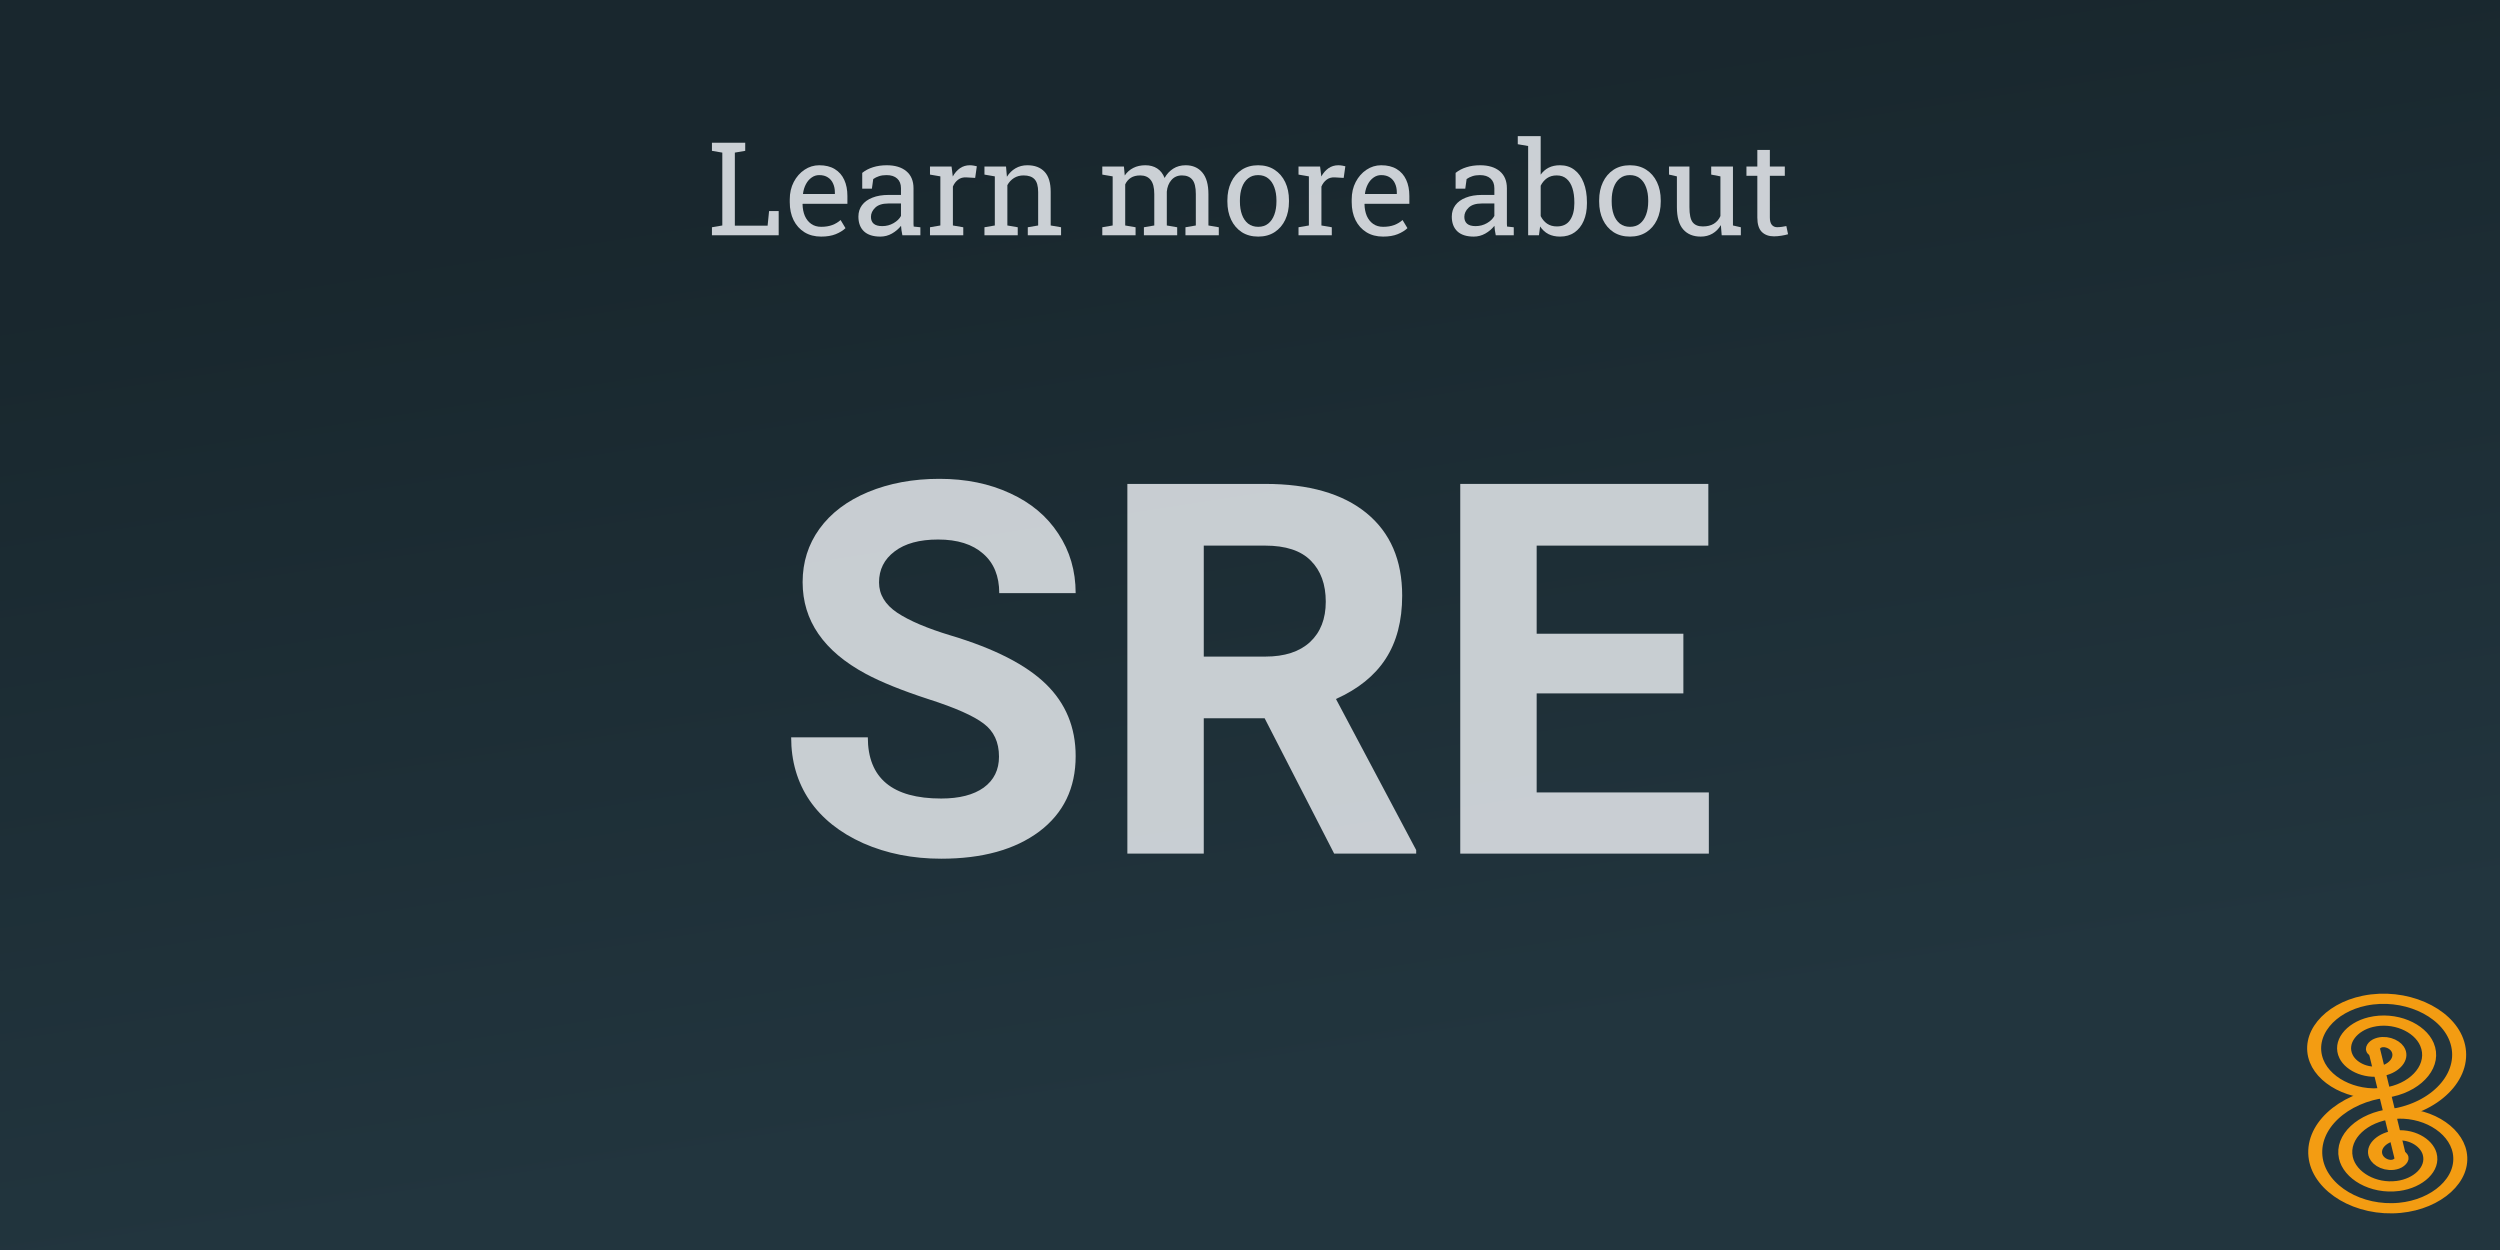
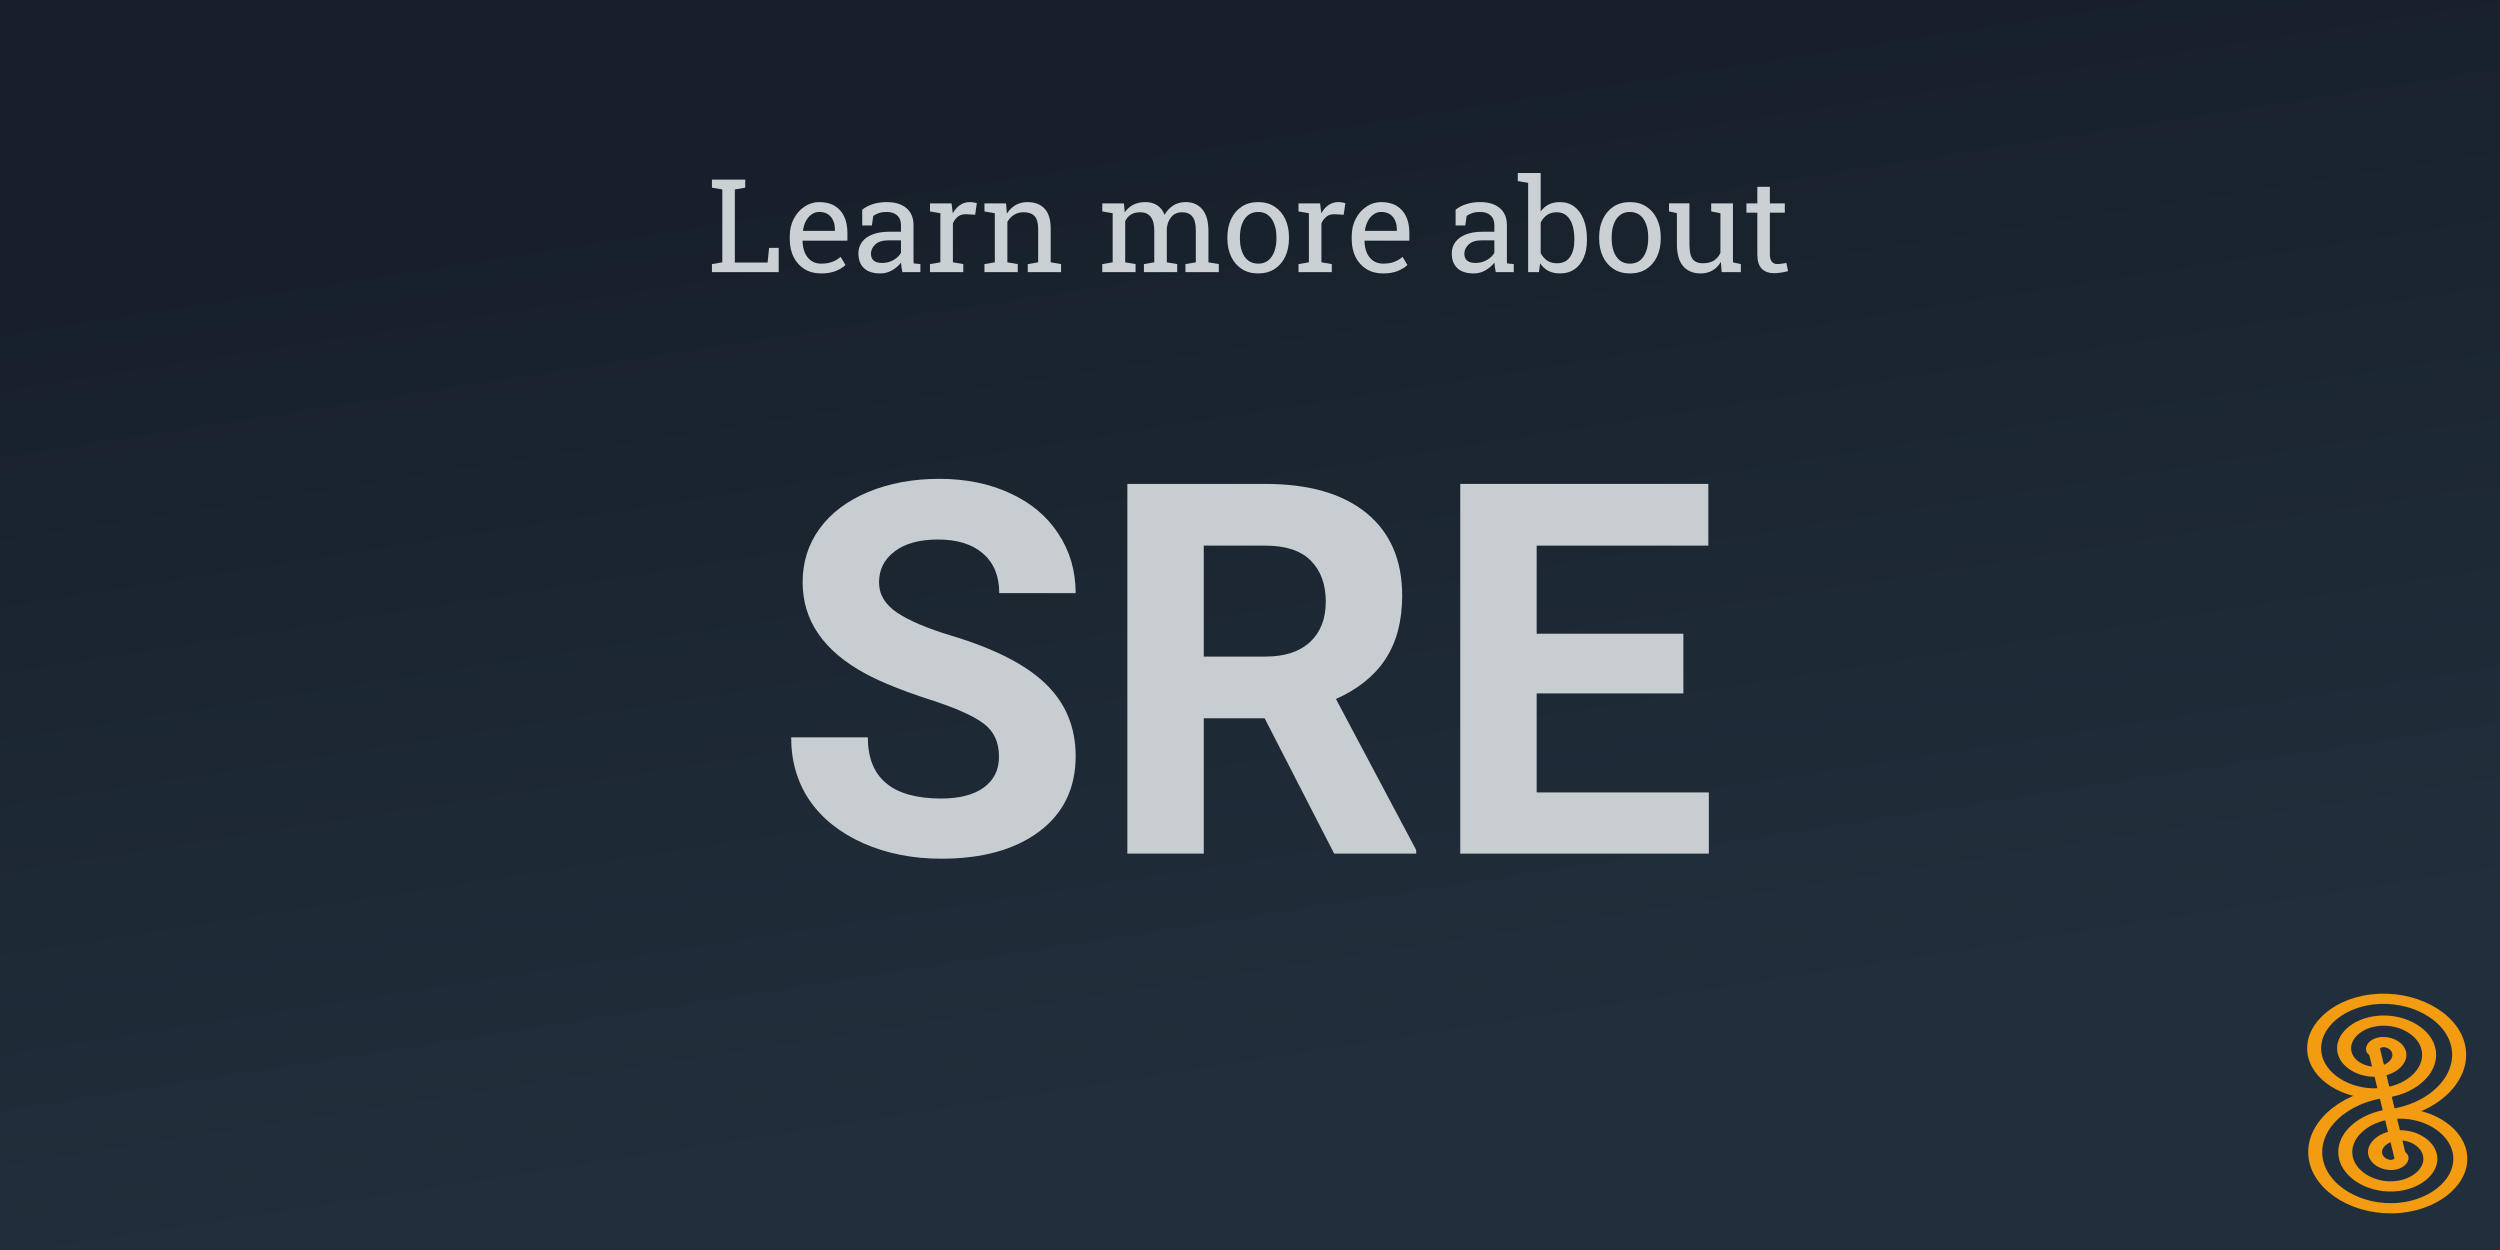
<svg xmlns="http://www.w3.org/2000/svg" xmlns:xlink="http://www.w3.org/1999/xlink" width="1024" height="512" viewBox="0 0 1024 512" id="svg2" version="1.1">
  <defs id="defs4">
    <linearGradient id="linearGradient4542">
      <stop style="stop-color:#ebedef;stop-opacity:1;" offset="0" id="stop4538" />
      <stop style="stop-color:#ebedef;stop-opacity:0;" offset="1" id="stop4540" />
    </linearGradient>
    <rect x="-53.125" y="1432.55" width="862.5" height="918.75" id="rect1298" />
    <linearGradient id="linearGradient5741">
-       <stop style="stop-color:#212f3c;stop-opacity:0.941" offset="0" id="stop5743" />
-       <stop style="stop-color:#17202a;stop-opacity:0.941" offset="1" id="stop5745" />
+       <stop style="stop-color:#212f3c;stop-opacity:1" offset="0" id="stop5743" />
+       <stop style="stop-color:#17202a;stop-opacity:1" offset="1" id="stop5745" />
    </linearGradient>
    <linearGradient xlink:href="#linearGradient5741" id="linearGradient5747" x1="553.625" y1="989.862" x2="491.688" y2="591.425" gradientUnits="userSpaceOnUse" gradientTransform="translate(1.062557,-1.312378)" />
    <linearGradient xlink:href="#linearGradient4542" id="linearGradient4544" x1="315.54" y1="637.812" x2="707.315" y2="637.812" gradientUnits="userSpaceOnUse" />
    <clipPath clipPathUnits="userSpaceOnUse" id="clipPath844">
      <g id="use846">
        <text transform="scale(1.001524,0.9984779)" id="text943" y="908.021" x="341.67" style="font-style:normal;font-weight:normal;font-size:96px;line-height:0%;font-family:sans-serif;letter-spacing:0px;word-spacing:0px;fill:#d6dbdf;fill-opacity:0.941;stroke:none;stroke-width:1px;stroke-linecap:butt;stroke-linejoin:miter;stroke-opacity:1" xml:space="preserve">
          <tspan style="font-style:normal;font-variant:normal;font-weight:bold;font-stretch:normal;font-size:229.333px;line-height:1.25;font-family:Impact;-inkscape-font-specification:'Impact Bold';fill:#d6dbdf;fill-opacity:0.941" y="908.021" x="341.67" id="tspan941">SRE</tspan>
        </text>
        <g aria-label="SRE" transform="scale(1.001524,0.9984779)" style="font-style:normal;font-weight:normal;font-size:96px;line-height:0%;font-family:sans-serif;letter-spacing:0px;word-spacing:0px;fill:#d6dbdf;fill-opacity:0.941;stroke:none;stroke-width:1px;stroke-linecap:butt;stroke-linejoin:miter;stroke-opacity:1" id="g951">
          <path d="m 450.961,781.597 h -43.784 v -13.438 q 0,-9.406 -1.68,-11.982 -1.68,-2.576 -5.599,-2.576 -4.255,0 -6.495,3.471 -2.128,3.471 -2.128,10.526 0,9.07 2.464,13.661 2.352,4.591 13.326,11.086 31.466,18.701 39.641,30.682 8.174,11.982 8.174,38.633 0,19.372 -4.591,28.555 -4.479,9.182 -17.469,15.453 -12.99,6.159 -30.234,6.159 -18.924,0 -32.362,-7.167 -13.326,-7.167 -17.469,-18.253 -4.143,-11.086 -4.143,-31.466 v -11.87 h 43.784 v 22.06 q 0,10.19 1.792,13.102 1.904,2.911 6.607,2.911 4.703,0 6.943,-3.695 2.352,-3.695 2.352,-10.974 0,-16.013 -4.367,-20.94 -4.479,-4.927 -22.06,-16.461 -17.581,-11.646 -23.292,-16.909 -5.711,-5.263 -9.518,-14.557 -3.695,-9.294 -3.695,-23.74 0,-20.828 5.263,-30.458 5.375,-9.63 17.245,-15.005 11.87,-5.487 28.667,-5.487 18.365,0 31.242,5.935 12.99,5.935 17.133,15.005 4.255,8.958 4.255,30.57 z" style="font-style:normal;font-variant:normal;font-weight:bold;font-stretch:normal;font-size:229.333px;line-height:1.25;font-family:Impact;-inkscape-font-specification:'Impact Bold';fill:#d6dbdf;fill-opacity:0.941" id="path945" />
          <path d="m 469.662,726.727 h 33.37 q 33.37,0 45.128,2.576 11.87,2.576 19.26,13.214 7.503,10.526 7.503,33.706 0,21.164 -5.263,28.443 -5.263,7.279 -20.716,8.734 13.997,3.471 18.812,9.294 4.815,5.823 5.935,10.75 1.232,4.815 1.232,26.763 v 47.815 H 531.138 v -60.245 q 0,-14.557 -2.352,-18.029 -2.24,-3.471 -11.982,-3.471 v 81.745 h -47.143 z m 47.143,31.018 v 40.312 q 7.951,0 11.086,-2.128 3.247,-2.24 3.247,-14.221 v -9.966 q 0,-8.622 -3.135,-11.31 -3.023,-2.688 -11.198,-2.688 z" style="font-style:normal;font-variant:normal;font-weight:bold;font-stretch:normal;font-size:229.333px;line-height:1.25;font-family:Impact;-inkscape-font-specification:'Impact Bold';fill:#d6dbdf;fill-opacity:0.941" id="path947" />
          <path d="m 593.175,726.727 h 78.609 v 36.281 h -31.466 v 34.378 h 29.451 v 34.49 h -29.451 v 39.865 h 34.602 v 36.281 h -81.745 z" style="font-style:normal;font-variant:normal;font-weight:bold;font-stretch:normal;font-size:229.333px;line-height:1.25;font-family:Impact;-inkscape-font-specification:'Impact Bold';fill:#d6dbdf;fill-opacity:0.941" id="path949" />
        </g>
        <text transform="scale(1.001524,0.9984779)" id="text955" y="1310.491" x="329.87" style="font-style:normal;font-weight:normal;font-size:96px;line-height:0%;font-family:sans-serif;letter-spacing:0px;word-spacing:0px;display:inline;opacity:0.98;fill:#11dbdf;fill-opacity:0.941;stroke:none;stroke-width:1px;stroke-linecap:butt;stroke-linejoin:miter;stroke-opacity:1" xml:space="preserve">
          <tspan style="font-style:normal;font-variant:normal;font-weight:bold;font-stretch:normal;font-size:229.333px;line-height:1.25;font-family:Impact;-inkscape-font-specification:'Impact Bold';fill:#11dbdf;fill-opacity:0.941" y="1310.491" x="329.87" id="tspan953">SRE</tspan>
        </text>
      </g>
    </clipPath>
  </defs>
  <g style="display:inline" id="layer1" transform="translate(0,-540.3622)">
-     <rect style="opacity:0.98;fill:#18dbdf;fill-opacity:0.941;stroke:#f39c12;stroke-opacity:1" id="rect906" width="775" height="398.438" x="128.125" y="1086.737" />
-     <rect style="opacity:1;fill:#22995f;fill-opacity:0.941;stroke:none;stroke-width:5;stroke-linecap:round;stroke-linejoin:round;stroke-miterlimit:4;stroke-dasharray:none;stroke-opacity:1" id="rect4164" width="1024" height="512" x="0" y="540.362" />
    <rect style="opacity:1;fill:url(#linearGradient5747);fill-opacity:1;stroke:none;stroke-width:5;stroke-linecap:round;stroke-linejoin:round;stroke-miterlimit:4;stroke-dasharray:none;stroke-opacity:1" id="rect4164-4" width="1024" height="512" x="0" y="540.362" />
+     <rect style="opacity:1;fill:#22995f;fill-opacity:0.941;stroke:none;stroke-width:5;stroke-linecap:round;stroke-linejoin:round;stroke-miterlimit:4;stroke-dasharray:none;stroke-opacity:1" id="rect4164" width="1024" height="512" x="4.226" y="1112.81" />
    <flowRoot xml:space="preserve" id="flowRoot4235" style="font-style:normal;font-weight:normal;line-height:0.01%;font-family:sans-serif;letter-spacing:0px;word-spacing:0px;fill:#000000;fill-opacity:1;stroke:none;stroke-width:1px;stroke-linecap:butt;stroke-linejoin:miter;stroke-opacity:1" transform="matrix(0.9989634,0,0,0.9974429,1.061456,1.381783)">
      <flowRegion id="flowRegion4237">
        <rect id="rect4239" width="218.75" height="14.062" x="150.781" y="642.969" />
      </flowRegion>
      <flowPara id="flowPara4241" style="font-size:10px;line-height:1.25"> </flowPara>
    </flowRoot>
    <g id="g939" style="stroke:#f39c12;stroke-opacity:1" transform="matrix(0.1631649,0,0,0.1631657,894.0443,776.1178)">
      <path transform="matrix(-0.754511,0,0,-0.549522,1101.41,1279.467)" d="m 818.156,151.407 c 16.665,7.973 6.716,31.188 -4.317,38.904 -24.432,17.085 -56.677,0.43 -68.529,-23.727 -18.856,-38.431 5.729,-82.951 43.136,-98.155 C 840.469,47.285 897.929,80.282 916.226,130.975 939.866,196.471 898.273,267.105 834.271,288.381 755.351,314.616 671.435,264.342 647.24,187.016 618.353,94.696 677.355,-2.563 768.014,-29.64 873.721,-61.213 984.359,6.547 1014.296,110.543 1048.576,229.629 972.041,353.671 854.703,386.451 722.244,423.455 584.781,338.131 549.17,207.448 509.431,61.619 603.552,-89.276 747.582,-127.71 c 9.036,-2.411 18.19,-4.381 27.418,-5.902" id="path881-7" style="fill:none;fill-opacity:1;fill-rule:evenodd;stroke:#f39c12;stroke-width:46.59;stroke-miterlimit:4;stroke-dasharray:none;stroke-opacity:1" />
      <text transform="scale(1.006766,0.9932794)" id="text3340-3" y="1527.291" x="689.023" style="font-style:normal;font-weight:normal;font-size:12.09px;line-height:0%;font-family:sans-serif;letter-spacing:0px;word-spacing:0px;fill:#000000;fill-opacity:1;stroke:#f39c12;stroke-width:30;stroke-linecap:butt;stroke-linejoin:miter;stroke-miterlimit:4;stroke-dasharray:none;stroke-opacity:1" xml:space="preserve">
        <tspan style="font-size:39.958px;line-height:1.25;stroke:#f39c12;stroke-width:30;stroke-miterlimit:4;stroke-dasharray:none;stroke-opacity:1" y="1527.291" x="689.023" id="tspan3342-6"> </tspan>
      </text>
      <path transform="matrix(0.754511,0,0,0.549522,1094.754,1224.256)" d="m -729.379,420.178 c 15.131,11.98 1.377,33.941 -11.812,40.296 -27.878,13.433 -58.409,-8.384 -66.912,-35.179 -13.306,-41.932 18.163,-83.597 58.546,-93.528 55.698,-13.697 109.024,27.941 120.144,81.912 14.294,69.383 -37.711,134.561 -105.279,146.759 -83.036,14.991 -160.156,-47.476 -173.375,-128.646 -15.744,-96.675 57.238,-185.787 152.012,-199.991 110.305,-16.531 211.442,66.998 226.607,175.379 17.341,123.931 -76.756,237.112 -198.746,253.222 -137.554,18.166 -262.794,-86.513 -279.838,-222.112 -18.395,-146.344 89.313,-280.992 233.033,-304.68" id="path881" style="fill:none;fill-opacity:1;fill-rule:evenodd;stroke:#f39c12;stroke-width:46.59;stroke-miterlimit:4;stroke-dasharray:none;stroke-opacity:1" />
      <path id="path941" d="m 479.462,1186.029 68.025,279.063" style="fill:none;stroke:#f39c12;stroke-width:30;stroke-linecap:butt;stroke-linejoin:miter;stroke-miterlimit:4;stroke-dasharray:none;stroke-opacity:1" />
    </g>
    <text xml:space="preserve" id="text1296" style="font-size:26.667px;line-height:1.25;font-family:Verdana;-inkscape-font-specification:Verdana;white-space:pre;shape-inside:url(#rect1298);" />
    <g id="layer2" />
-     <g aria-label="Learn more about" transform="scale(1.000762,0.9992387)" style="font-style:normal;font-variant:normal;font-weight:normal;font-stretch:normal;line-height:0%;font-family:Georgia;-inkscape-font-specification:Georgia;letter-spacing:0px;word-spacing:0px;display:inline;fill:#d6dbdf;fill-opacity:0.941;stroke:none;stroke-width:1px;stroke-linecap:butt;stroke-linejoin:miter;stroke-opacity:1" id="text4440-8-2">
+     <g aria-label="Learn more about" transform="matrix(1.000762,0,0,0.9992387,0,15.09001)" style="font-style:normal;font-variant:normal;font-weight:normal;font-stretch:normal;line-height:0%;font-family:Georgia;-inkscape-font-specification:Georgia;letter-spacing:0px;word-spacing:0px;display:inline;fill:#d6dbdf;fill-opacity:0.941;stroke:none;stroke-width:1px;stroke-linecap:butt;stroke-linejoin:miter;stroke-opacity:1" id="text4440-8-2">
      <path d="m 291.389,637.211 v -3.281 l 4.245,-0.729 v -29.87 l -4.245,-0.729 v -3.307 h 4.245 5.13 4.245 v 3.307 l -4.245,0.729 v 29.948 h 13.411 l 0.599,-5.99 h 3.932 v 9.922 z" style="font-style:normal;font-variant:normal;font-weight:normal;font-stretch:normal;font-size:53.333px;line-height:1.25;font-family:'Roboto Slab';-inkscape-font-specification:'Roboto Slab';fill:#d6dbdf;fill-opacity:0.941" id="path942" />
      <path d="m 336.076,637.758 q -3.906,0 -6.797,-1.771 -2.891,-1.797 -4.479,-4.974 -1.562,-3.177 -1.562,-7.344 v -1.146 q 0,-4.01 1.641,-7.161 1.667,-3.177 4.401,-5 2.76,-1.849 6.016,-1.849 3.802,0 6.354,1.562 2.578,1.562 3.88,4.401 1.302,2.812 1.302,6.641 v 3.203 h -18.281 l -0.078,0.13 q 0.052,2.708 0.938,4.818 0.911,2.083 2.604,3.281 1.693,1.198 4.062,1.198 2.604,0 4.557,-0.729 1.979,-0.755 3.411,-2.057 l 2.005,3.333 q -1.51,1.458 -4.01,2.474 -2.474,0.99 -5.964,0.99 z m -7.37,-17.448 h 12.995 v -0.677 q 0,-2.031 -0.729,-3.62 -0.703,-1.615 -2.135,-2.526 -1.406,-0.938 -3.542,-0.938 -1.719,0 -3.125,1.016 -1.406,0.99 -2.318,2.708 -0.911,1.719 -1.198,3.906 z" style="font-style:normal;font-variant:normal;font-weight:normal;font-stretch:normal;font-size:53.333px;line-height:1.25;font-family:'Roboto Slab';-inkscape-font-specification:'Roboto Slab';fill:#d6dbdf;fill-opacity:0.941" id="path944" />
      <path d="m 360.321,637.758 q -4.401,0 -6.693,-2.135 -2.292,-2.161 -2.292,-6.068 0,-2.682 1.458,-4.661 1.484,-2.005 4.271,-3.099 2.786,-1.12 6.667,-1.12 h 5.026 v -2.76 q 0,-2.552 -1.562,-3.958 -1.536,-1.406 -4.349,-1.406 -1.771,0 -3.073,0.443 -1.302,0.417 -2.37,1.172 l -0.547,3.932 h -3.958 v -6.458 q 1.901,-1.536 4.427,-2.318 2.526,-0.807 5.599,-0.807 5.13,0 8.047,2.448 2.917,2.448 2.917,7.005 v 13.568 q 0,0.547 0,1.068 0.026,0.521 0.078,1.042 l 2.734,0.286 v 3.281 h -7.37 q -0.234,-1.146 -0.365,-2.057 -0.13,-0.911 -0.182,-1.823 -1.484,1.901 -3.724,3.177 -2.214,1.25 -4.74,1.25 z m 0.755,-4.297 q 2.552,0 4.661,-1.224 2.109,-1.224 3.021,-2.943 v -5.104 h -5.208 q -3.542,0 -5.312,1.693 -1.771,1.693 -1.771,3.776 0,1.849 1.146,2.839 1.146,0.964 3.464,0.964 z" style="font-style:normal;font-variant:normal;font-weight:normal;font-stretch:normal;font-size:53.333px;line-height:1.25;font-family:'Roboto Slab';-inkscape-font-specification:'Roboto Slab';fill:#d6dbdf;fill-opacity:0.941" id="path946" />
      <path d="m 380.634,637.211 v -3.281 l 4.245,-0.729 v -20.13 l -4.245,-0.729 v -3.307 h 8.828 l 0.443,3.594 0.052,0.495 q 1.198,-2.161 2.943,-3.385 1.771,-1.224 4.036,-1.224 0.807,0 1.641,0.156 0.859,0.13 1.224,0.26 l -0.677,4.766 -3.568,-0.208 q -2.031,-0.13 -3.411,0.938 -1.38,1.042 -2.135,2.812 v 15.964 l 4.245,0.729 v 3.281 z" style="font-style:normal;font-variant:normal;font-weight:normal;font-stretch:normal;font-size:53.333px;line-height:1.25;font-family:'Roboto Slab';-inkscape-font-specification:'Roboto Slab';fill:#d6dbdf;fill-opacity:0.941" id="path948" />
      <path d="m 402.925,637.211 v -3.281 l 4.245,-0.729 v -20.13 l -4.245,-0.729 v -3.307 h 8.828 l 0.365,4.193 q 1.406,-2.24 3.516,-3.464 2.135,-1.25 4.844,-1.25 4.557,0 7.057,2.682 2.5,2.656 2.5,8.229 v 13.776 l 4.245,0.729 v 3.281 h -13.62 v -3.281 l 4.245,-0.729 v -13.672 q 0,-3.724 -1.484,-5.286 -1.458,-1.562 -4.479,-1.562 -2.214,0 -3.932,1.068 -1.693,1.068 -2.708,2.917 v 16.536 l 4.245,0.729 v 3.281 z" style="font-style:normal;font-variant:normal;font-weight:normal;font-stretch:normal;font-size:53.333px;line-height:1.25;font-family:'Roboto Slab';-inkscape-font-specification:'Roboto Slab';fill:#d6dbdf;fill-opacity:0.941" id="path950" />
      <path d="m 451.155,637.211 v -3.281 l 4.245,-0.729 v -20.13 l -4.245,-0.729 v -3.307 h 8.854 l 0.339,3.672 q 1.354,-2.005 3.49,-3.099 2.135,-1.094 4.948,-1.094 2.812,0 4.818,1.302 2.031,1.302 3.047,3.906 1.328,-2.396 3.516,-3.802 2.188,-1.406 5.104,-1.406 4.323,0 6.823,2.969 2.5,2.943 2.5,8.88 v 12.839 l 4.245,0.729 v 3.281 h -13.646 v -3.281 l 4.245,-0.729 v -12.891 q 0,-4.167 -1.432,-5.885 -1.432,-1.745 -4.245,-1.745 -2.682,0 -4.323,1.901 -1.615,1.875 -1.875,4.74 v 13.88 l 4.245,0.729 v 3.281 h -13.62 v -3.281 l 4.245,-0.729 v -12.891 q 0,-3.958 -1.484,-5.781 -1.458,-1.849 -4.245,-1.849 -2.344,0 -3.854,0.964 -1.51,0.964 -2.318,2.708 v 16.849 l 4.245,0.729 v 3.281 z" style="font-style:normal;font-variant:normal;font-weight:normal;font-stretch:normal;font-size:53.333px;line-height:1.25;font-family:'Roboto Slab';-inkscape-font-specification:'Roboto Slab';fill:#d6dbdf;fill-opacity:0.941" id="path952" />
      <path d="m 514.983,637.758 q -3.906,0 -6.745,-1.823 -2.812,-1.849 -4.349,-5.078 -1.536,-3.255 -1.536,-7.422 v -0.573 q 0,-4.167 1.536,-7.396 1.536,-3.255 4.349,-5.104 2.839,-1.849 6.693,-1.849 3.906,0 6.719,1.849 2.839,1.849 4.375,5.078 1.536,3.229 1.536,7.422 v 0.573 q 0,4.193 -1.536,7.448 -1.536,3.229 -4.349,5.052 -2.812,1.823 -6.693,1.823 z m 0,-4.01 q 2.448,0 4.089,-1.328 1.667,-1.354 2.5,-3.672 0.859,-2.344 0.859,-5.312 v -0.573 q 0,-2.969 -0.859,-5.286 -0.833,-2.344 -2.5,-3.672 -1.667,-1.354 -4.141,-1.354 -2.448,0 -4.115,1.354 -1.667,1.328 -2.5,3.672 -0.833,2.318 -0.833,5.286 v 0.573 q 0,2.969 0.833,5.312 0.833,2.318 2.5,3.672 1.693,1.328 4.167,1.328 z" style="font-style:normal;font-variant:normal;font-weight:normal;font-stretch:normal;font-size:53.333px;line-height:1.25;font-family:'Roboto Slab';-inkscape-font-specification:'Roboto Slab';fill:#d6dbdf;fill-opacity:0.941" id="path954" />
      <path d="m 531.467,637.211 v -3.281 l 4.245,-0.729 v -20.13 l -4.245,-0.729 v -3.307 h 8.828 l 0.443,3.594 0.052,0.495 q 1.198,-2.161 2.943,-3.385 1.771,-1.224 4.036,-1.224 0.807,0 1.641,0.156 0.859,0.13 1.224,0.26 l -0.677,4.766 -3.568,-0.208 q -2.031,-0.13 -3.411,0.938 -1.38,1.042 -2.135,2.812 v 15.964 l 4.245,0.729 v 3.281 z" style="font-style:normal;font-variant:normal;font-weight:normal;font-stretch:normal;font-size:53.333px;line-height:1.25;font-family:'Roboto Slab';-inkscape-font-specification:'Roboto Slab';fill:#d6dbdf;fill-opacity:0.941" id="path956" />
      <path d="m 566.076,637.758 q -3.906,0 -6.797,-1.771 -2.891,-1.797 -4.479,-4.974 -1.562,-3.177 -1.562,-7.344 v -1.146 q 0,-4.01 1.641,-7.161 1.667,-3.177 4.401,-5 2.76,-1.849 6.016,-1.849 3.802,0 6.354,1.562 2.578,1.562 3.88,4.401 1.302,2.812 1.302,6.641 v 3.203 h -18.281 l -0.078,0.13 q 0.052,2.708 0.938,4.818 0.911,2.083 2.604,3.281 1.693,1.198 4.062,1.198 2.604,0 4.557,-0.729 1.979,-0.755 3.411,-2.057 l 2.005,3.333 q -1.51,1.458 -4.01,2.474 -2.474,0.99 -5.964,0.99 z m -7.37,-17.448 h 12.995 v -0.677 q 0,-2.031 -0.729,-3.62 -0.703,-1.615 -2.135,-2.526 -1.406,-0.938 -3.542,-0.938 -1.719,0 -3.125,1.016 -1.406,0.99 -2.318,2.708 -0.911,1.719 -1.198,3.906 z" style="font-style:normal;font-variant:normal;font-weight:normal;font-stretch:normal;font-size:53.333px;line-height:1.25;font-family:'Roboto Slab';-inkscape-font-specification:'Roboto Slab';fill:#d6dbdf;fill-opacity:0.941" id="path958" />
      <path d="m 603.186,637.758 q -4.401,0 -6.693,-2.135 -2.292,-2.161 -2.292,-6.068 0,-2.682 1.458,-4.661 1.484,-2.005 4.271,-3.099 2.786,-1.12 6.667,-1.12 h 5.026 v -2.76 q 0,-2.552 -1.562,-3.958 -1.536,-1.406 -4.349,-1.406 -1.771,0 -3.073,0.443 -1.302,0.417 -2.37,1.172 l -0.547,3.932 h -3.958 v -6.458 q 1.901,-1.536 4.427,-2.318 2.526,-0.807 5.599,-0.807 5.13,0 8.047,2.448 2.917,2.448 2.917,7.005 v 13.568 q 0,0.547 0,1.068 0.026,0.521 0.078,1.042 l 2.734,0.286 v 3.281 h -7.37 q -0.234,-1.146 -0.365,-2.057 -0.13,-0.911 -0.182,-1.823 -1.484,1.901 -3.724,3.177 -2.214,1.25 -4.74,1.25 z m 0.755,-4.297 q 2.552,0 4.661,-1.224 2.109,-1.224 3.021,-2.943 v -5.104 h -5.208 q -3.542,0 -5.312,1.693 -1.771,1.693 -1.771,3.776 0,1.849 1.146,2.839 1.146,0.964 3.464,0.964 z" style="font-style:normal;font-variant:normal;font-weight:normal;font-stretch:normal;font-size:53.333px;line-height:1.25;font-family:'Roboto Slab';-inkscape-font-specification:'Roboto Slab';fill:#d6dbdf;fill-opacity:0.941" id="path960" />
      <path d="m 638.524,637.758 q -2.76,0 -4.792,-1.042 -2.031,-1.068 -3.385,-3.125 l -0.469,3.62 h -4.427 v -36.589 l -4.245,-0.729 v -3.307 h 9.375 v 15.781 q 1.328,-1.875 3.281,-2.865 1.979,-0.99 4.609,-0.99 3.49,0 5.938,1.901 2.474,1.875 3.776,5.286 1.328,3.411 1.328,7.943 v 0.547 q 0,4.062 -1.328,7.109 -1.302,3.047 -3.776,4.766 -2.448,1.693 -5.885,1.693 z m -1.302,-4.167 q 3.62,0 5.365,-2.578 1.771,-2.578 1.771,-6.823 v -0.547 q 0,-3.255 -0.781,-5.703 -0.781,-2.474 -2.37,-3.854 -1.589,-1.406 -4.036,-1.406 -2.37,0 -4.01,1.146 -1.615,1.146 -2.578,3.073 v 12.448 q 0.964,1.953 2.604,3.099 1.667,1.146 4.036,1.146 z" style="font-style:normal;font-variant:normal;font-weight:normal;font-stretch:normal;font-size:53.333px;line-height:1.25;font-family:'Roboto Slab';-inkscape-font-specification:'Roboto Slab';fill:#d6dbdf;fill-opacity:0.941" id="path962" />
      <path d="m 667.144,637.758 q -3.906,0 -6.745,-1.823 -2.812,-1.849 -4.349,-5.078 -1.536,-3.255 -1.536,-7.422 v -0.573 q 0,-4.167 1.536,-7.396 1.536,-3.255 4.349,-5.104 2.839,-1.849 6.693,-1.849 3.906,0 6.719,1.849 2.839,1.849 4.375,5.078 1.536,3.229 1.536,7.422 v 0.573 q 0,4.193 -1.536,7.448 -1.536,3.229 -4.349,5.052 -2.812,1.823 -6.693,1.823 z m 0,-4.01 q 2.448,0 4.089,-1.328 1.667,-1.354 2.5,-3.672 0.859,-2.344 0.859,-5.312 v -0.573 q 0,-2.969 -0.859,-5.286 -0.833,-2.344 -2.5,-3.672 -1.667,-1.354 -4.141,-1.354 -2.448,0 -4.115,1.354 -1.667,1.328 -2.5,3.672 -0.833,2.318 -0.833,5.286 v 0.573 q 0,2.969 0.833,5.312 0.833,2.318 2.5,3.672 1.693,1.328 4.167,1.328 z" style="font-style:normal;font-variant:normal;font-weight:normal;font-stretch:normal;font-size:53.333px;line-height:1.25;font-family:'Roboto Slab';-inkscape-font-specification:'Roboto Slab';fill:#d6dbdf;fill-opacity:0.941" id="path964" />
      <path d="m 696.076,637.758 q -4.583,0 -7.161,-2.943 -2.578,-2.943 -2.578,-9.167 v -12.578 l -3.229,-0.729 v -3.307 h 3.229 5.13 v 16.667 q 0,4.505 1.328,6.198 1.328,1.693 4.141,1.693 2.734,0 4.505,-1.094 1.797,-1.12 2.708,-3.151 v -16.276 l -3.776,-0.729 v -3.307 h 3.776 5.13 v 24.167 l 3.229,0.729 v 3.281 h -7.839 l -0.339,-4.167 q -1.328,2.266 -3.438,3.49 -2.083,1.224 -4.818,1.224 z" style="font-style:normal;font-variant:normal;font-weight:normal;font-stretch:normal;font-size:53.333px;line-height:1.25;font-family:'Roboto Slab';-inkscape-font-specification:'Roboto Slab';fill:#d6dbdf;fill-opacity:0.941" id="path966" />
      <path d="m 726.05,637.654 q -3.125,0 -4.974,-1.823 -1.823,-1.849 -1.823,-5.885 v -17.109 h -4.453 v -3.802 h 4.453 v -6.797 h 5.13 v 6.797 h 6.12 v 3.802 h -6.12 v 17.109 q 0,2.031 0.807,2.995 0.807,0.964 2.161,0.964 0.911,0 2.031,-0.156 1.12,-0.182 1.745,-0.312 l 0.703,3.359 q -1.12,0.339 -2.76,0.599 -1.615,0.26 -3.021,0.26 z" style="font-style:normal;font-variant:normal;font-weight:normal;font-stretch:normal;font-size:53.333px;line-height:1.25;font-family:'Roboto Slab';-inkscape-font-specification:'Roboto Slab';fill:#d6dbdf;fill-opacity:0.941" id="path968" />
    </g>
    <g aria-label="SRE" transform="scale(1.001524,0.9984779)" style="font-style:normal;font-variant:normal;font-weight:bold;font-stretch:normal;font-size:96px;line-height:0%;font-family:Roboto;-inkscape-font-specification:'Roboto Bold';letter-spacing:0px;word-spacing:0px;display:inline;opacity:0.98;fill:#d6dbdf;fill-opacity:0.941;stroke:none;stroke-width:1px;stroke-linecap:butt;stroke-linejoin:miter;stroke-opacity:1" id="text4160-3-3-9-0">
      <path d="m 408.565,851.574 q 0,-8.854 -6.25,-13.542 -6.25,-4.792 -22.5,-10 -16.25,-5.312 -25.729,-10.417 -25.833,-13.958 -25.833,-37.604 0,-12.292 6.875,-21.875 6.979,-9.688 19.896,-15.104 13.021,-5.417 29.167,-5.417 16.25,0 28.958,5.938 12.708,5.833 19.687,16.562 7.083,10.729 7.083,24.375 h -31.25 q 0,-10.417 -6.562,-16.146 -6.562,-5.833 -18.438,-5.833 -11.458,0 -17.812,4.896 -6.354,4.792 -6.354,12.708 0,7.396 7.396,12.396 7.5,5 21.979,9.375 26.667,8.021 38.854,19.896 12.188,11.875 12.188,29.583 0,19.688 -14.896,30.938 -14.896,11.146 -40.104,11.146 -17.5,0 -31.875,-6.354 -14.375,-6.458 -21.979,-17.604 -7.5,-11.146 -7.5,-25.833 h 31.354 q 0,25.104 30,25.104 11.146,0 17.396,-4.479 6.25,-4.583 6.25,-12.708 z" style="font-style:normal;font-variant:normal;font-weight:bold;font-stretch:normal;font-size:213.333px;line-height:1.25;font-family:Roboto;-inkscape-font-specification:'Roboto Bold';fill:#d6dbdf;fill-opacity:0.941" id="path971" />
      <path d="m 517.21,835.845 h -24.896 v 55.521 h -31.25 V 739.699 h 56.354 q 26.875,0 41.458,11.979 14.583,11.979 14.583,33.854 0,15.521 -6.771,25.938 -6.667,10.312 -20.312,16.458 l 32.812,61.979 v 1.458 h -33.542 z m -24.896,-25.312 h 25.208 q 11.771,0 18.229,-5.938 6.458,-6.042 6.458,-16.562 0,-10.729 -6.146,-16.875 -6.042,-6.146 -18.646,-6.146 h -25.104 z" style="font-style:normal;font-variant:normal;font-weight:bold;font-stretch:normal;font-size:213.333px;line-height:1.25;font-family:Roboto;-inkscape-font-specification:'Roboto Bold';fill:#d6dbdf;fill-opacity:0.941" id="path973" />
      <path d="m 688.46,825.637 h -60 v 40.625 H 698.877 v 25.104 H 597.21 V 739.699 h 101.458 v 25.312 h -70.208 v 36.146 h 60 z" style="font-style:normal;font-variant:normal;font-weight:bold;font-stretch:normal;font-size:213.333px;line-height:1.25;font-family:Roboto;-inkscape-font-specification:'Roboto Bold';fill:#d6dbdf;fill-opacity:0.941" id="path975" />
    </g>
    <text xml:space="preserve" style="font-style:normal;font-variant:normal;font-weight:normal;font-stretch:normal;line-height:0%;font-family:Georgia;-inkscape-font-specification:Georgia;letter-spacing:0px;word-spacing:0px;display:inline;fill:#d6dbdf;fill-opacity:0.941;stroke:none;stroke-width:1px;stroke-linecap:butt;stroke-linejoin:miter;stroke-opacity:1" x="316.321" y="1170.869" id="text4440-8-2-2" transform="scale(1.000762,0.9992387)">
      <tspan id="tspan4442-1-4-9" x="316.321" y="1170.869" style="font-style:normal;font-variant:normal;font-weight:normal;font-stretch:normal;font-size:53.333px;line-height:1.25;font-family:'Roboto Slab';-inkscape-font-specification:'Roboto Slab';fill:#d6dbdf;fill-opacity:0.941">Learn more about</tspan>
    </text>
    <text transform="scale(1.001524,0.9984779)" id="text4160-3-3-9-0-9" y="1425.43" x="343.398" style="font-style:normal;font-variant:normal;font-weight:bold;font-stretch:normal;font-size:96px;line-height:0%;font-family:Roboto;-inkscape-font-specification:'Roboto Bold';letter-spacing:0px;word-spacing:0px;display:inline;opacity:0.98;fill:#d6dbdf;fill-opacity:0.941;stroke:none;stroke-width:1px;stroke-linecap:butt;stroke-linejoin:miter;stroke-opacity:1" xml:space="preserve">
      <tspan style="font-style:normal;font-variant:normal;font-weight:bold;font-stretch:normal;font-size:213.333px;line-height:1.25;font-family:Roboto;-inkscape-font-specification:'Roboto Bold';fill:#d6dbdf;fill-opacity:0.941" y="1425.43" x="343.398" id="tspan4162-6-6-0-6-0">SRE</tspan>
    </text>
+     <flowRoot xml:space="preserve" id="flowRoot869" style="fill:black;fill-opacity:1;stroke:none;font-family:sans-serif;font-style:normal;font-weight:normal;font-size:40px;line-height:1.25;letter-spacing:0px;word-spacing:0px">
+       <flowRegion id="flowRegion871">
+         <rect id="rect873" width="61.872" height="1179.985" x="-662.913" y="-142.074" />
+       </flowRegion>
+       <flowPara id="flowPara875" />
+     </flowRoot>
  </g>
</svg>
